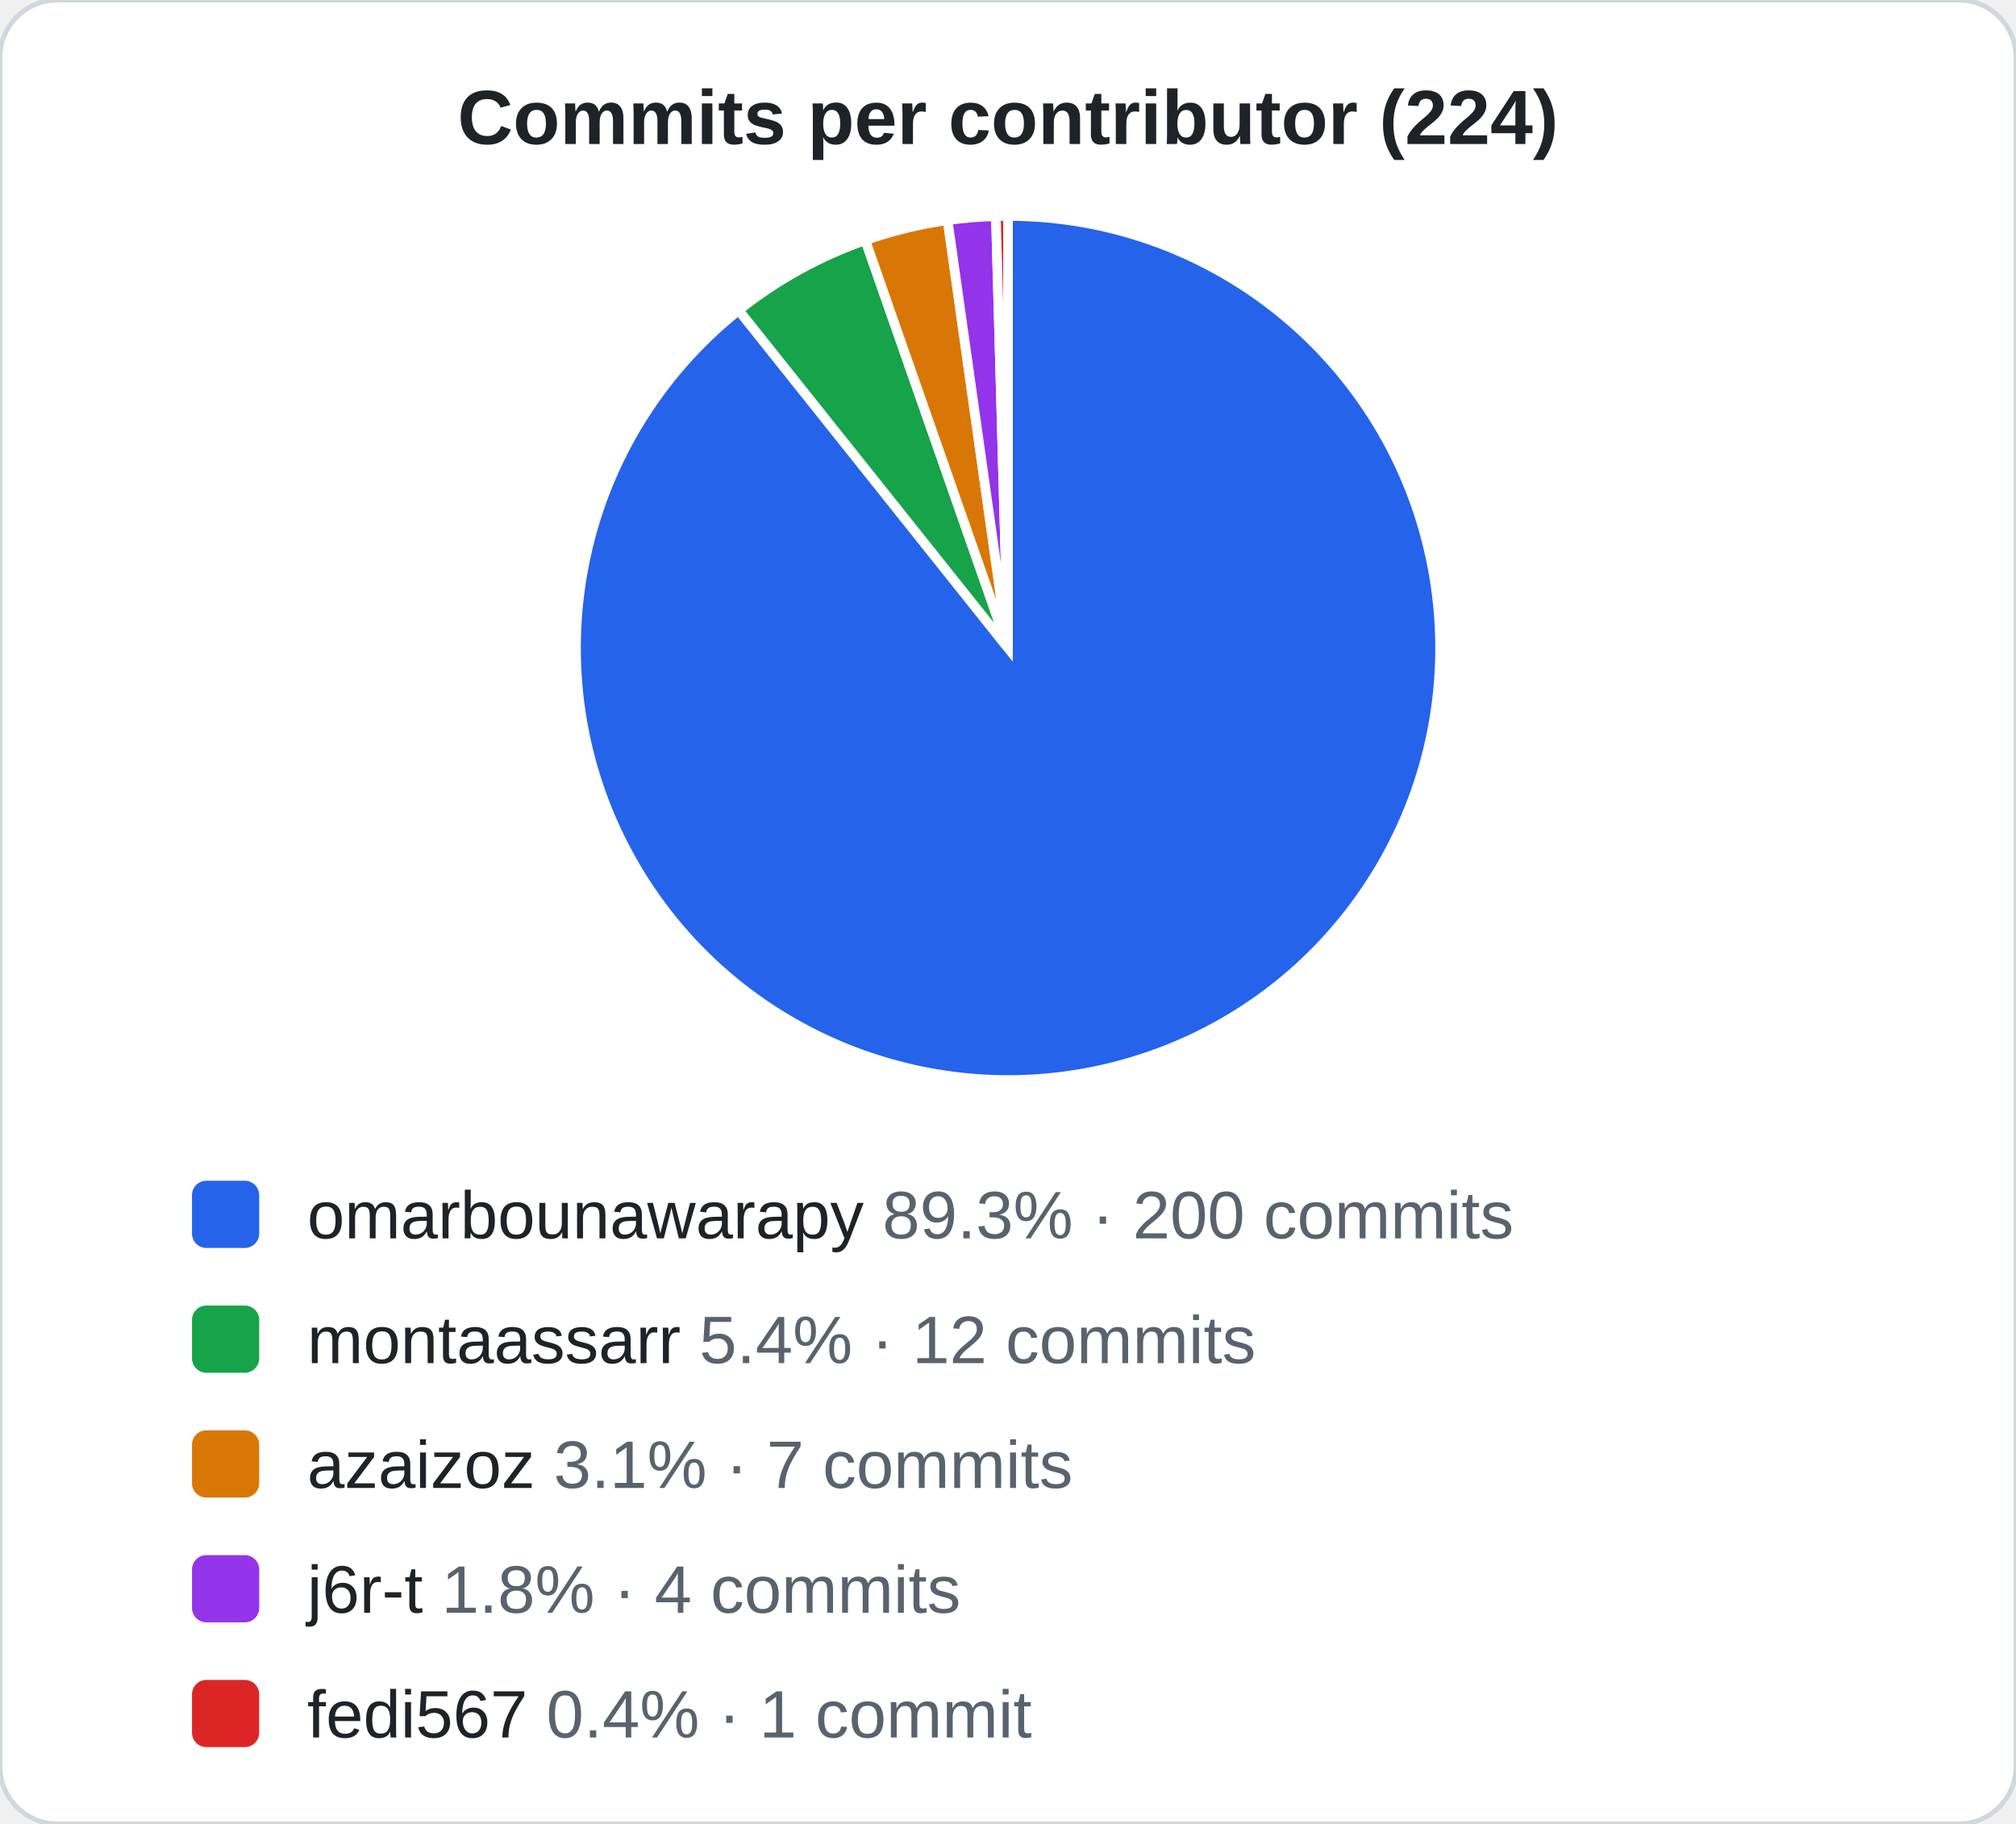
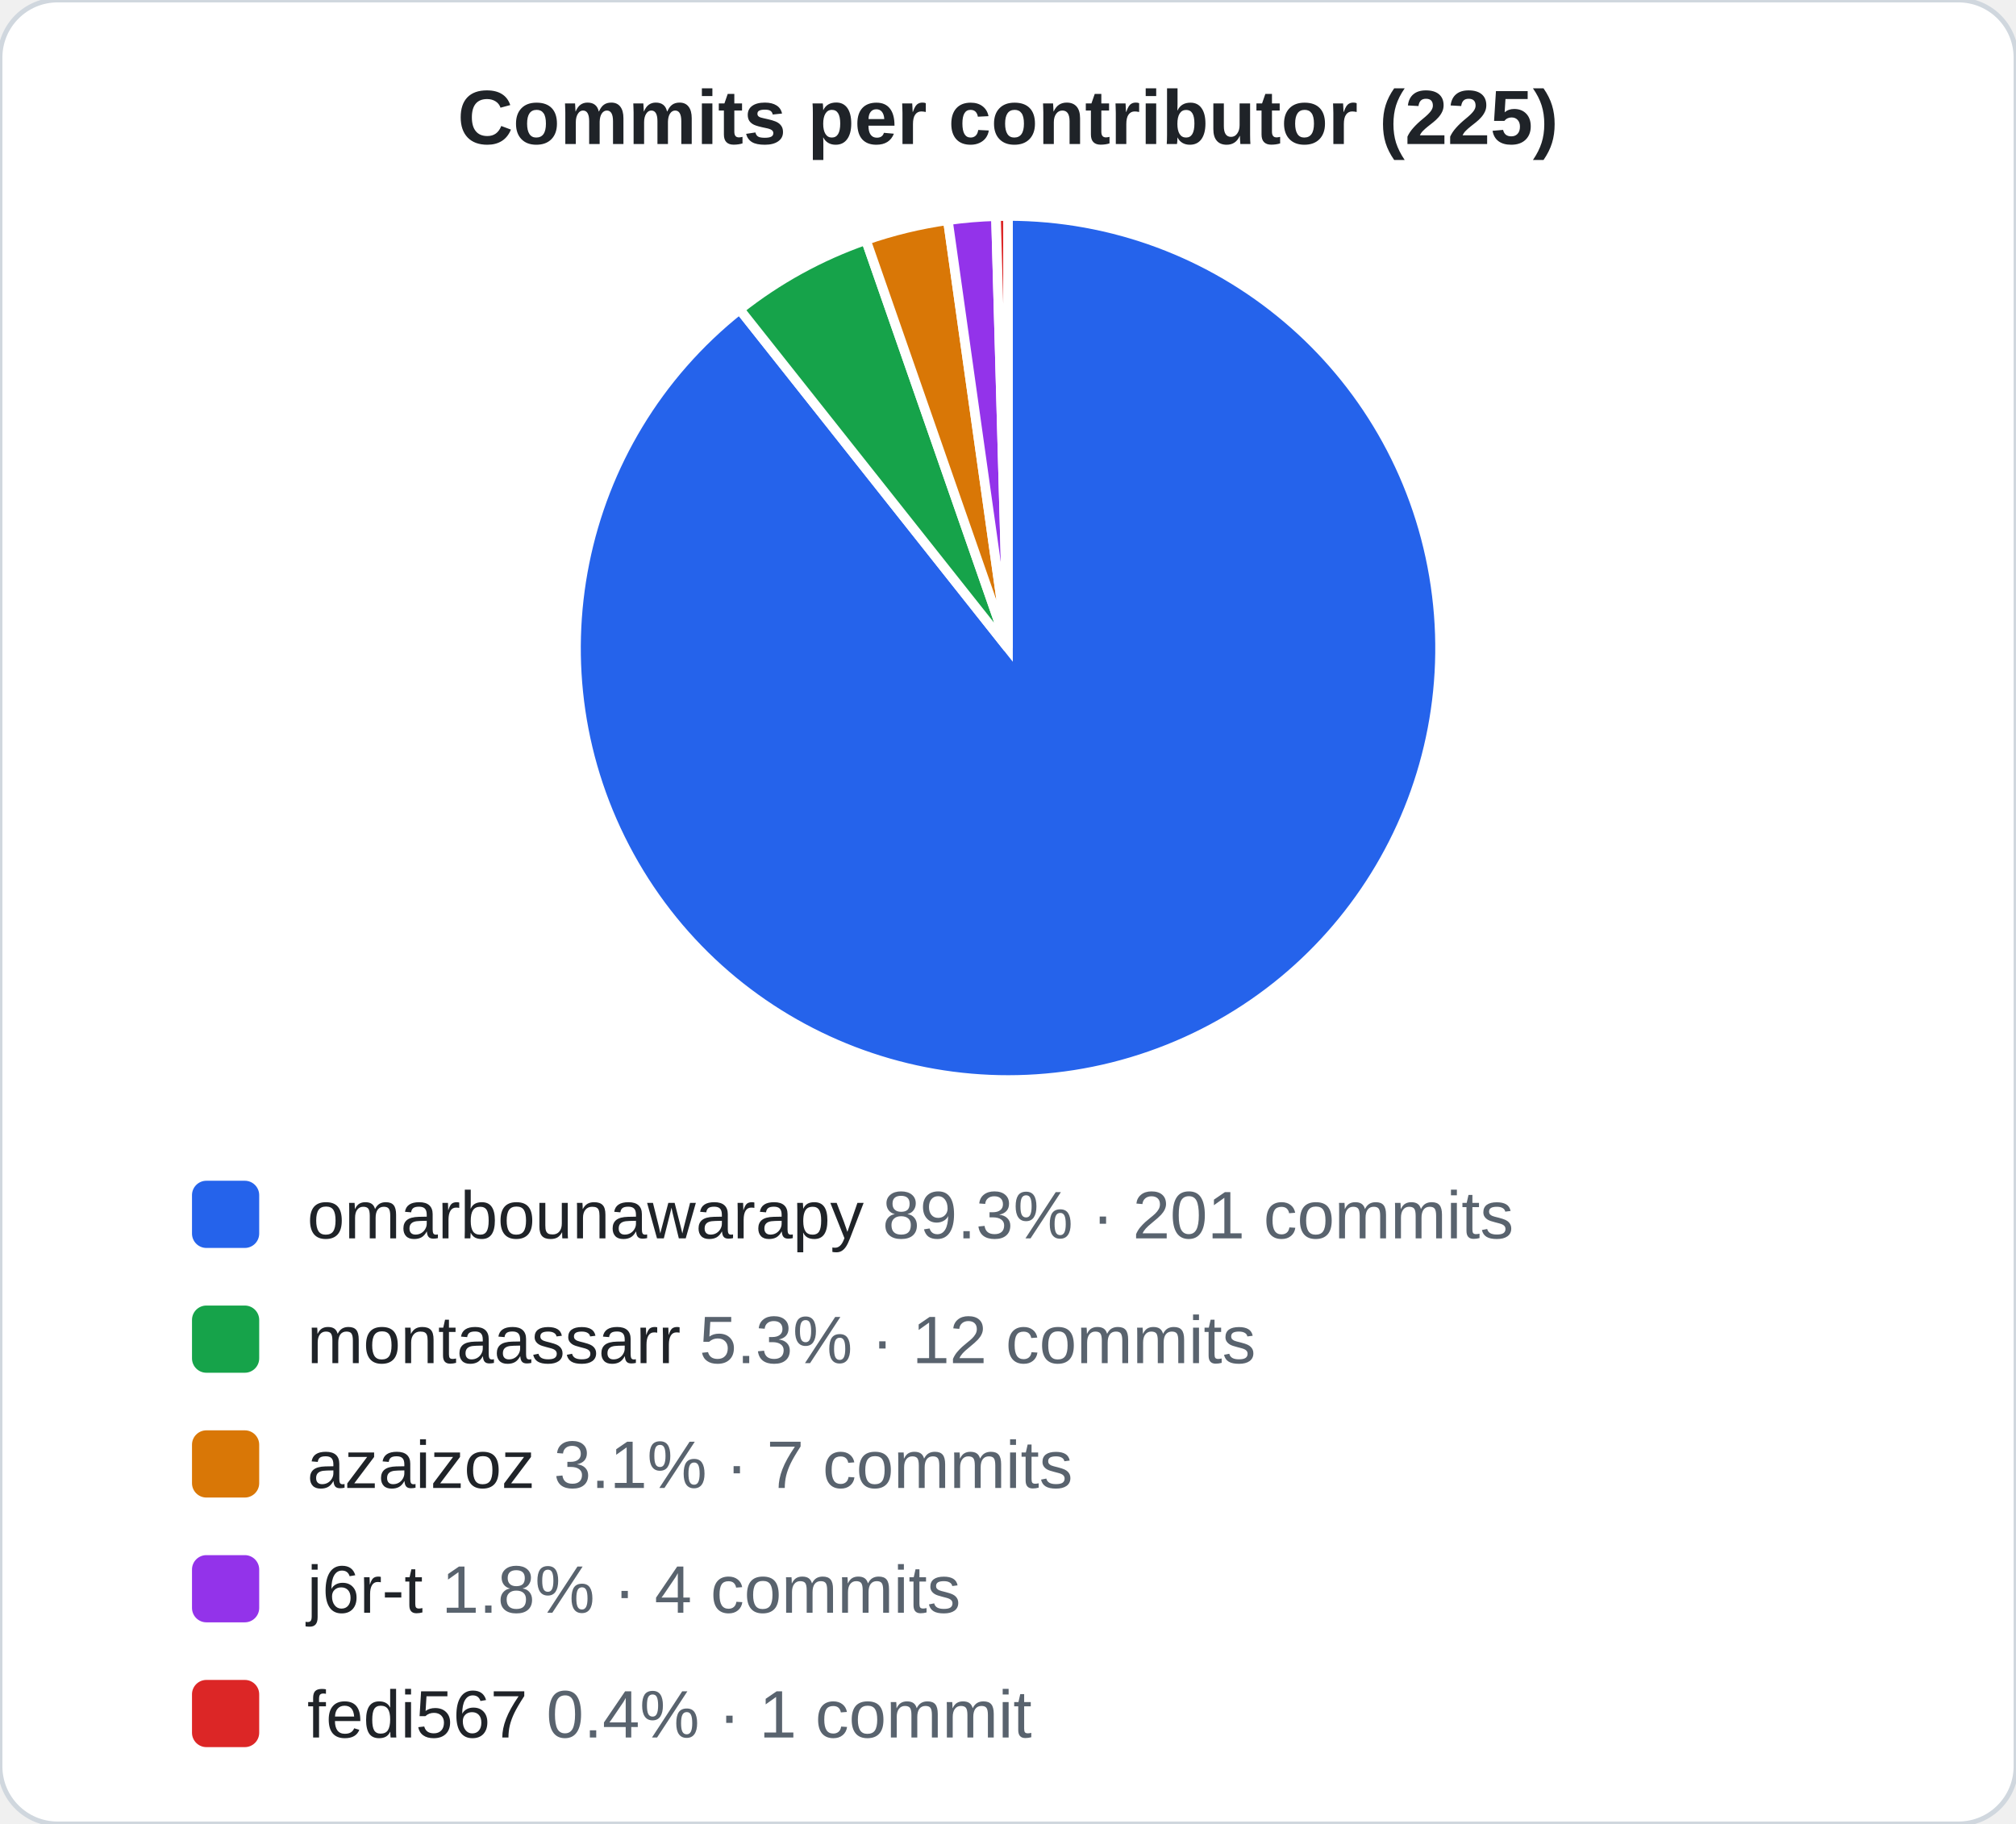
<svg xmlns="http://www.w3.org/2000/svg" width="420" height="380" viewBox="0 0 420 380" role="img" aria-labelledby="t">
  <rect width="420" height="380" rx="12" fill="#ffffff" stroke="#d0d7de" />
-   <text x="210" y="30" text-anchor="middle" font-family="Arial,Helvetica,sans-serif" font-size="16" font-weight="700" fill="#1f2328">Commits per contributor (224)</text>
-   <path d="M210.0,135.0 L210.00,45.00 A90,90 0 1 1 153.89,64.64 Z" fill="#2563eb" stroke="#ffffff" stroke-width="2" />
+   <text x="210" y="30" text-anchor="middle" font-family="Arial,Helvetica,sans-serif" font-size="16" font-weight="700" fill="#1f2328">Commits per contributor (225)</text>
+   <path d="M210.0,135.0 L210.00,45.00 A90,90 0 1 1 154.10,64.47 Z" fill="#2563eb" stroke="#ffffff" stroke-width="2" />
  <rect x="40" y="246" width="14" height="14" rx="3" fill="#2563eb" />
-   <text x="64" y="258" font-family="Arial,Helvetica,sans-serif" font-size="14" fill="#1f2328">omarbounawarapy <tspan fill="#59636e">89.3% · 200 commits</tspan>
+   <text x="64" y="258" font-family="Arial,Helvetica,sans-serif" font-size="14" fill="#1f2328">omarbounawarapy <tspan fill="#59636e">89.3% · 201 commits</tspan>
  </text>
-   <path d="M210.0,135.0 L153.89,64.64 A90,90 0 0 1 180.27,50.05 Z" fill="#16a34a" stroke="#ffffff" stroke-width="2" />
+   <path d="M210.0,135.0 L154.10,64.47 A90,90 0 0 1 180.40,50.01 Z" fill="#16a34a" stroke="#ffffff" stroke-width="2" />
  <rect x="40" y="272" width="14" height="14" rx="3" fill="#16a34a" />
-   <text x="64" y="284" font-family="Arial,Helvetica,sans-serif" font-size="14" fill="#1f2328">montaassarr <tspan fill="#59636e">5.4% · 12 commits</tspan>
+   <text x="64" y="284" font-family="Arial,Helvetica,sans-serif" font-size="14" fill="#1f2328">montaassarr <tspan fill="#59636e">5.3% · 12 commits</tspan>
  </text>
-   <path d="M210.0,135.0 L180.27,50.05 A90,90 0 0 1 197.42,45.88 Z" fill="#d97706" stroke="#ffffff" stroke-width="2" />
+   <path d="M210.0,135.0 L180.40,50.01 A90,90 0 0 1 197.47,45.88 Z" fill="#d97706" stroke="#ffffff" stroke-width="2" />
  <rect x="40" y="298" width="14" height="14" rx="3" fill="#d97706" />
  <text x="64" y="310" font-family="Arial,Helvetica,sans-serif" font-size="14" fill="#1f2328">azaizoz <tspan fill="#59636e">3.1% · 7 commits</tspan>
  </text>
-   <path d="M210.0,135.0 L197.42,45.88 A90,90 0 0 1 207.48,45.04 Z" fill="#9333ea" stroke="#ffffff" stroke-width="2" />
+   <path d="M210.0,135.0 L197.47,45.88 A90,90 0 0 1 207.49,45.04 Z" fill="#9333ea" stroke="#ffffff" stroke-width="2" />
  <rect x="40" y="324" width="14" height="14" rx="3" fill="#9333ea" />
  <text x="64" y="336" font-family="Arial,Helvetica,sans-serif" font-size="14" fill="#1f2328">j6r-t <tspan fill="#59636e">1.8% · 4 commits</tspan>
  </text>
-   <path d="M210.0,135.0 L207.48,45.04 A90,90 0 0 1 210.00,45.00 Z" fill="#dc2626" stroke="#ffffff" stroke-width="2" />
+   <path d="M210.0,135.0 L207.49,45.04 A90,90 0 0 1 210.00,45.00 Z" fill="#dc2626" stroke="#ffffff" stroke-width="2" />
  <rect x="40" y="350" width="14" height="14" rx="3" fill="#dc2626" />
  <text x="64" y="362" font-family="Arial,Helvetica,sans-serif" font-size="14" fill="#1f2328">fedi567 <tspan fill="#59636e">0.4% · 1 commit</tspan>
  </text>
</svg>
